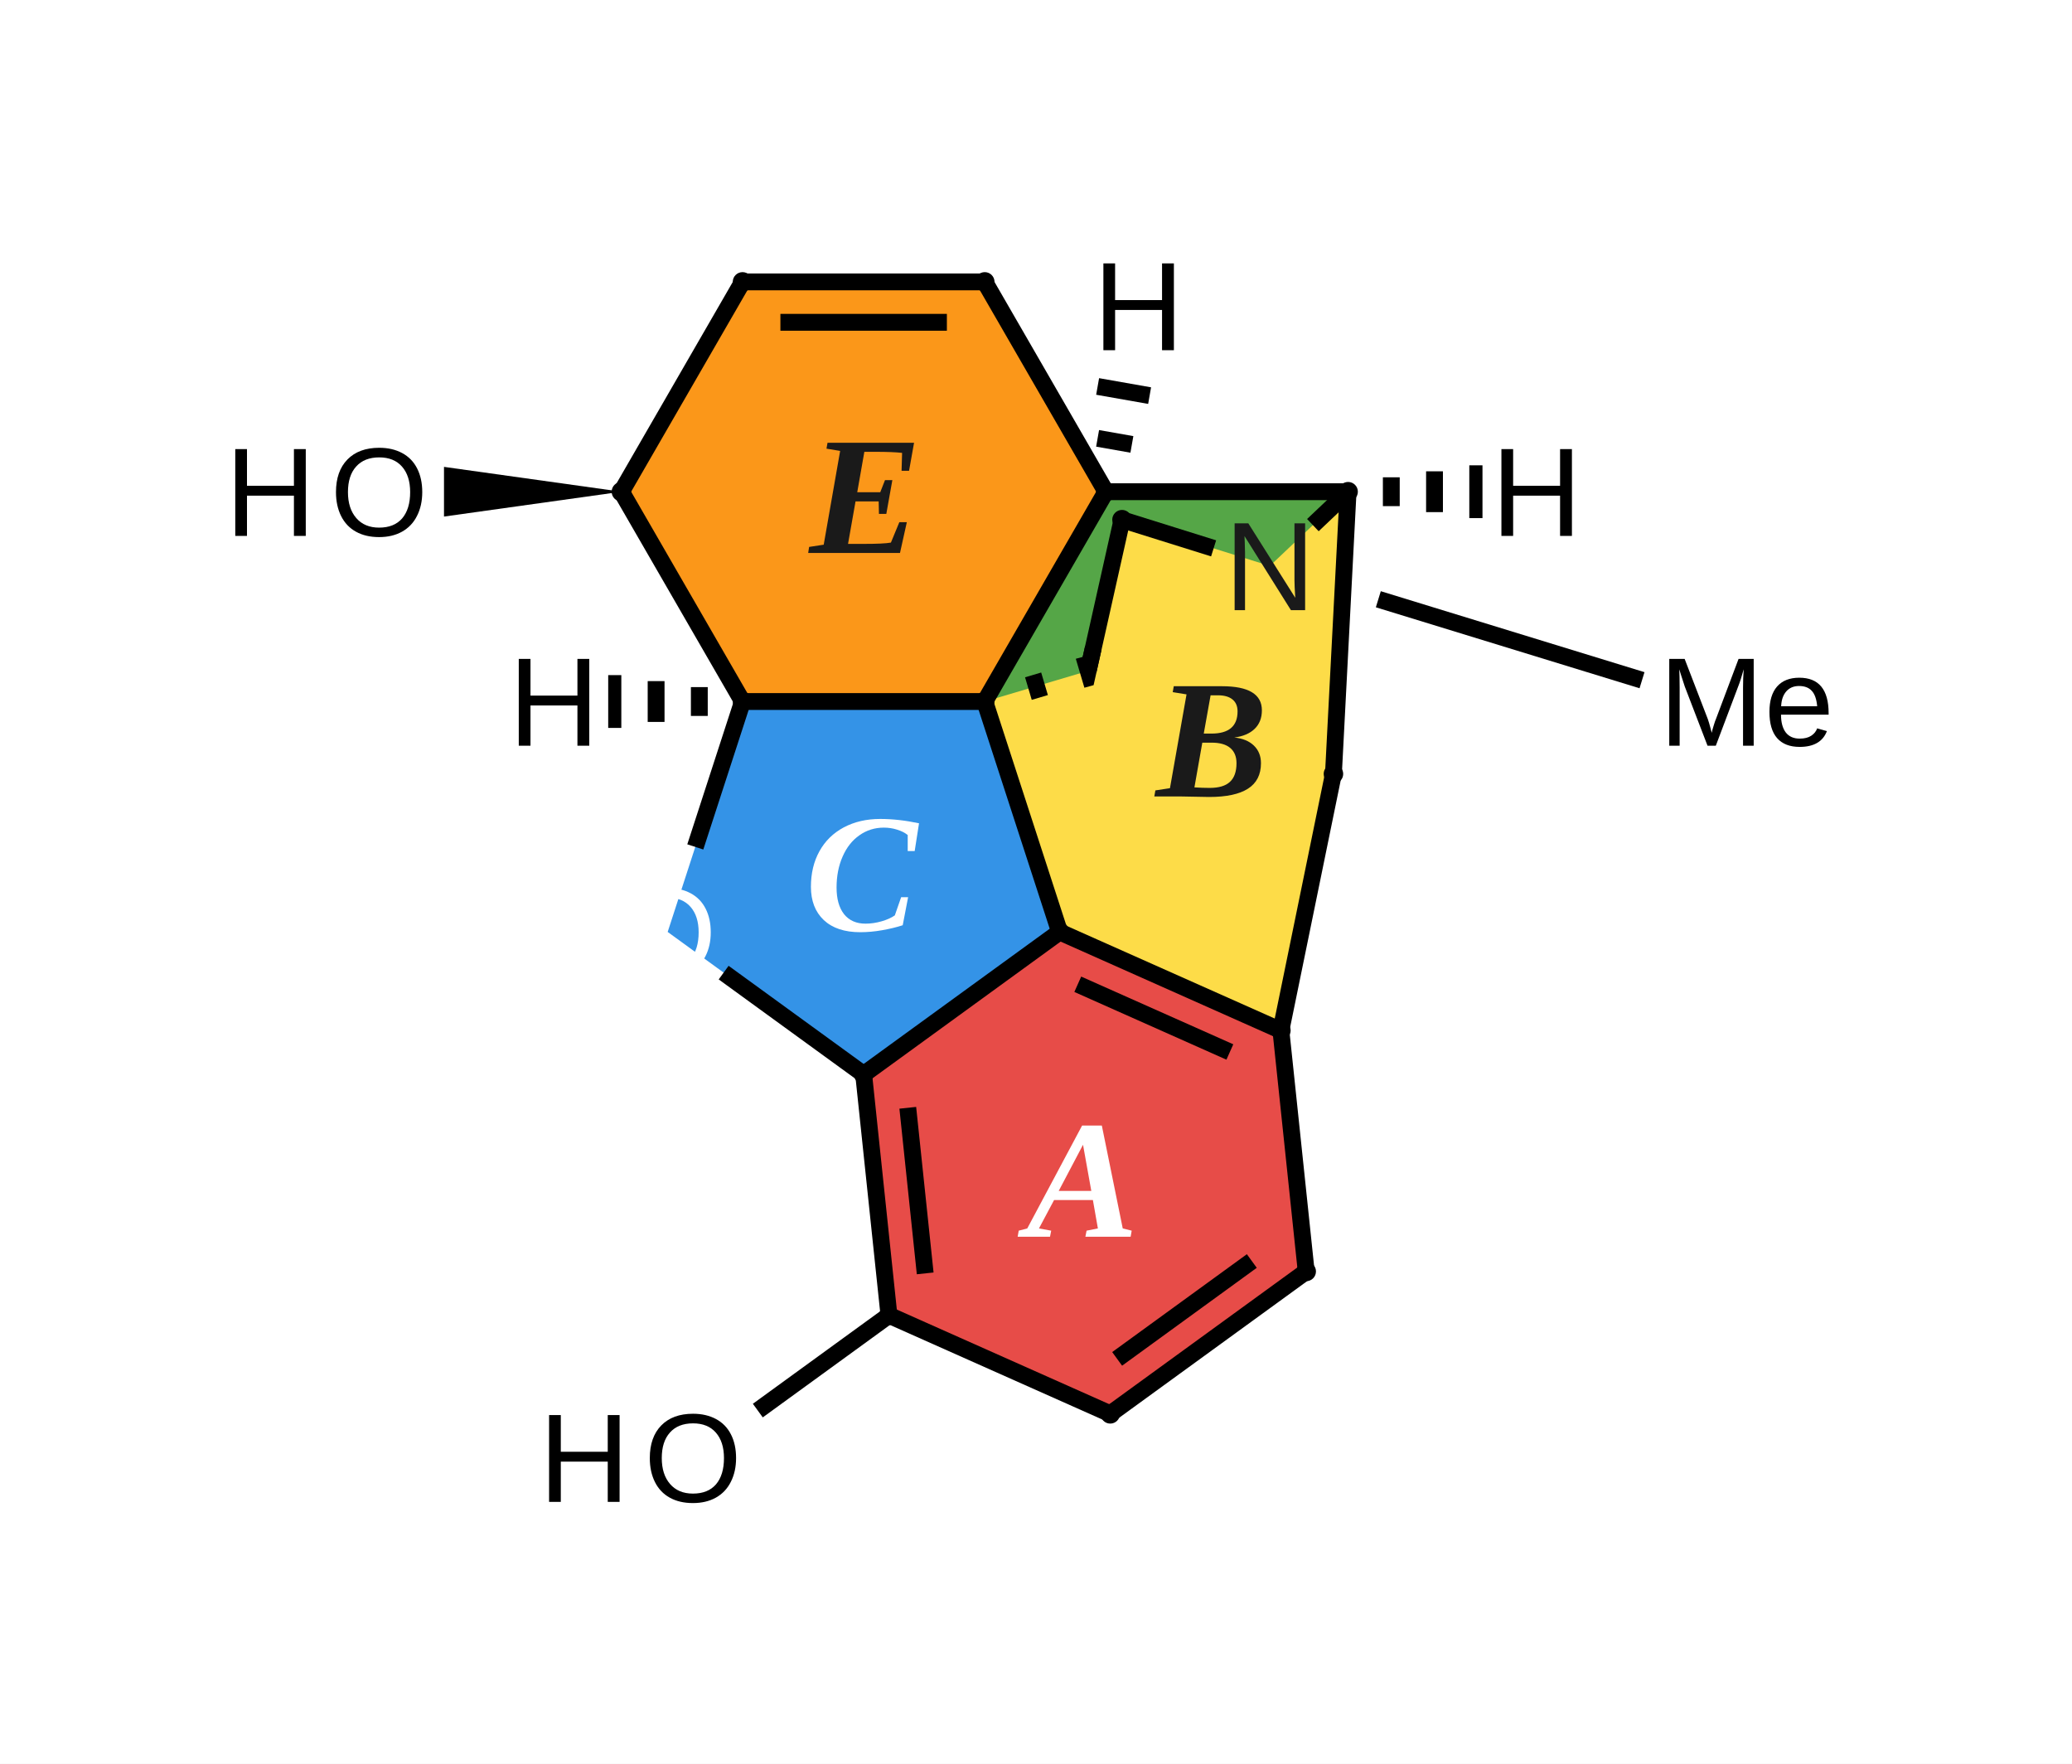
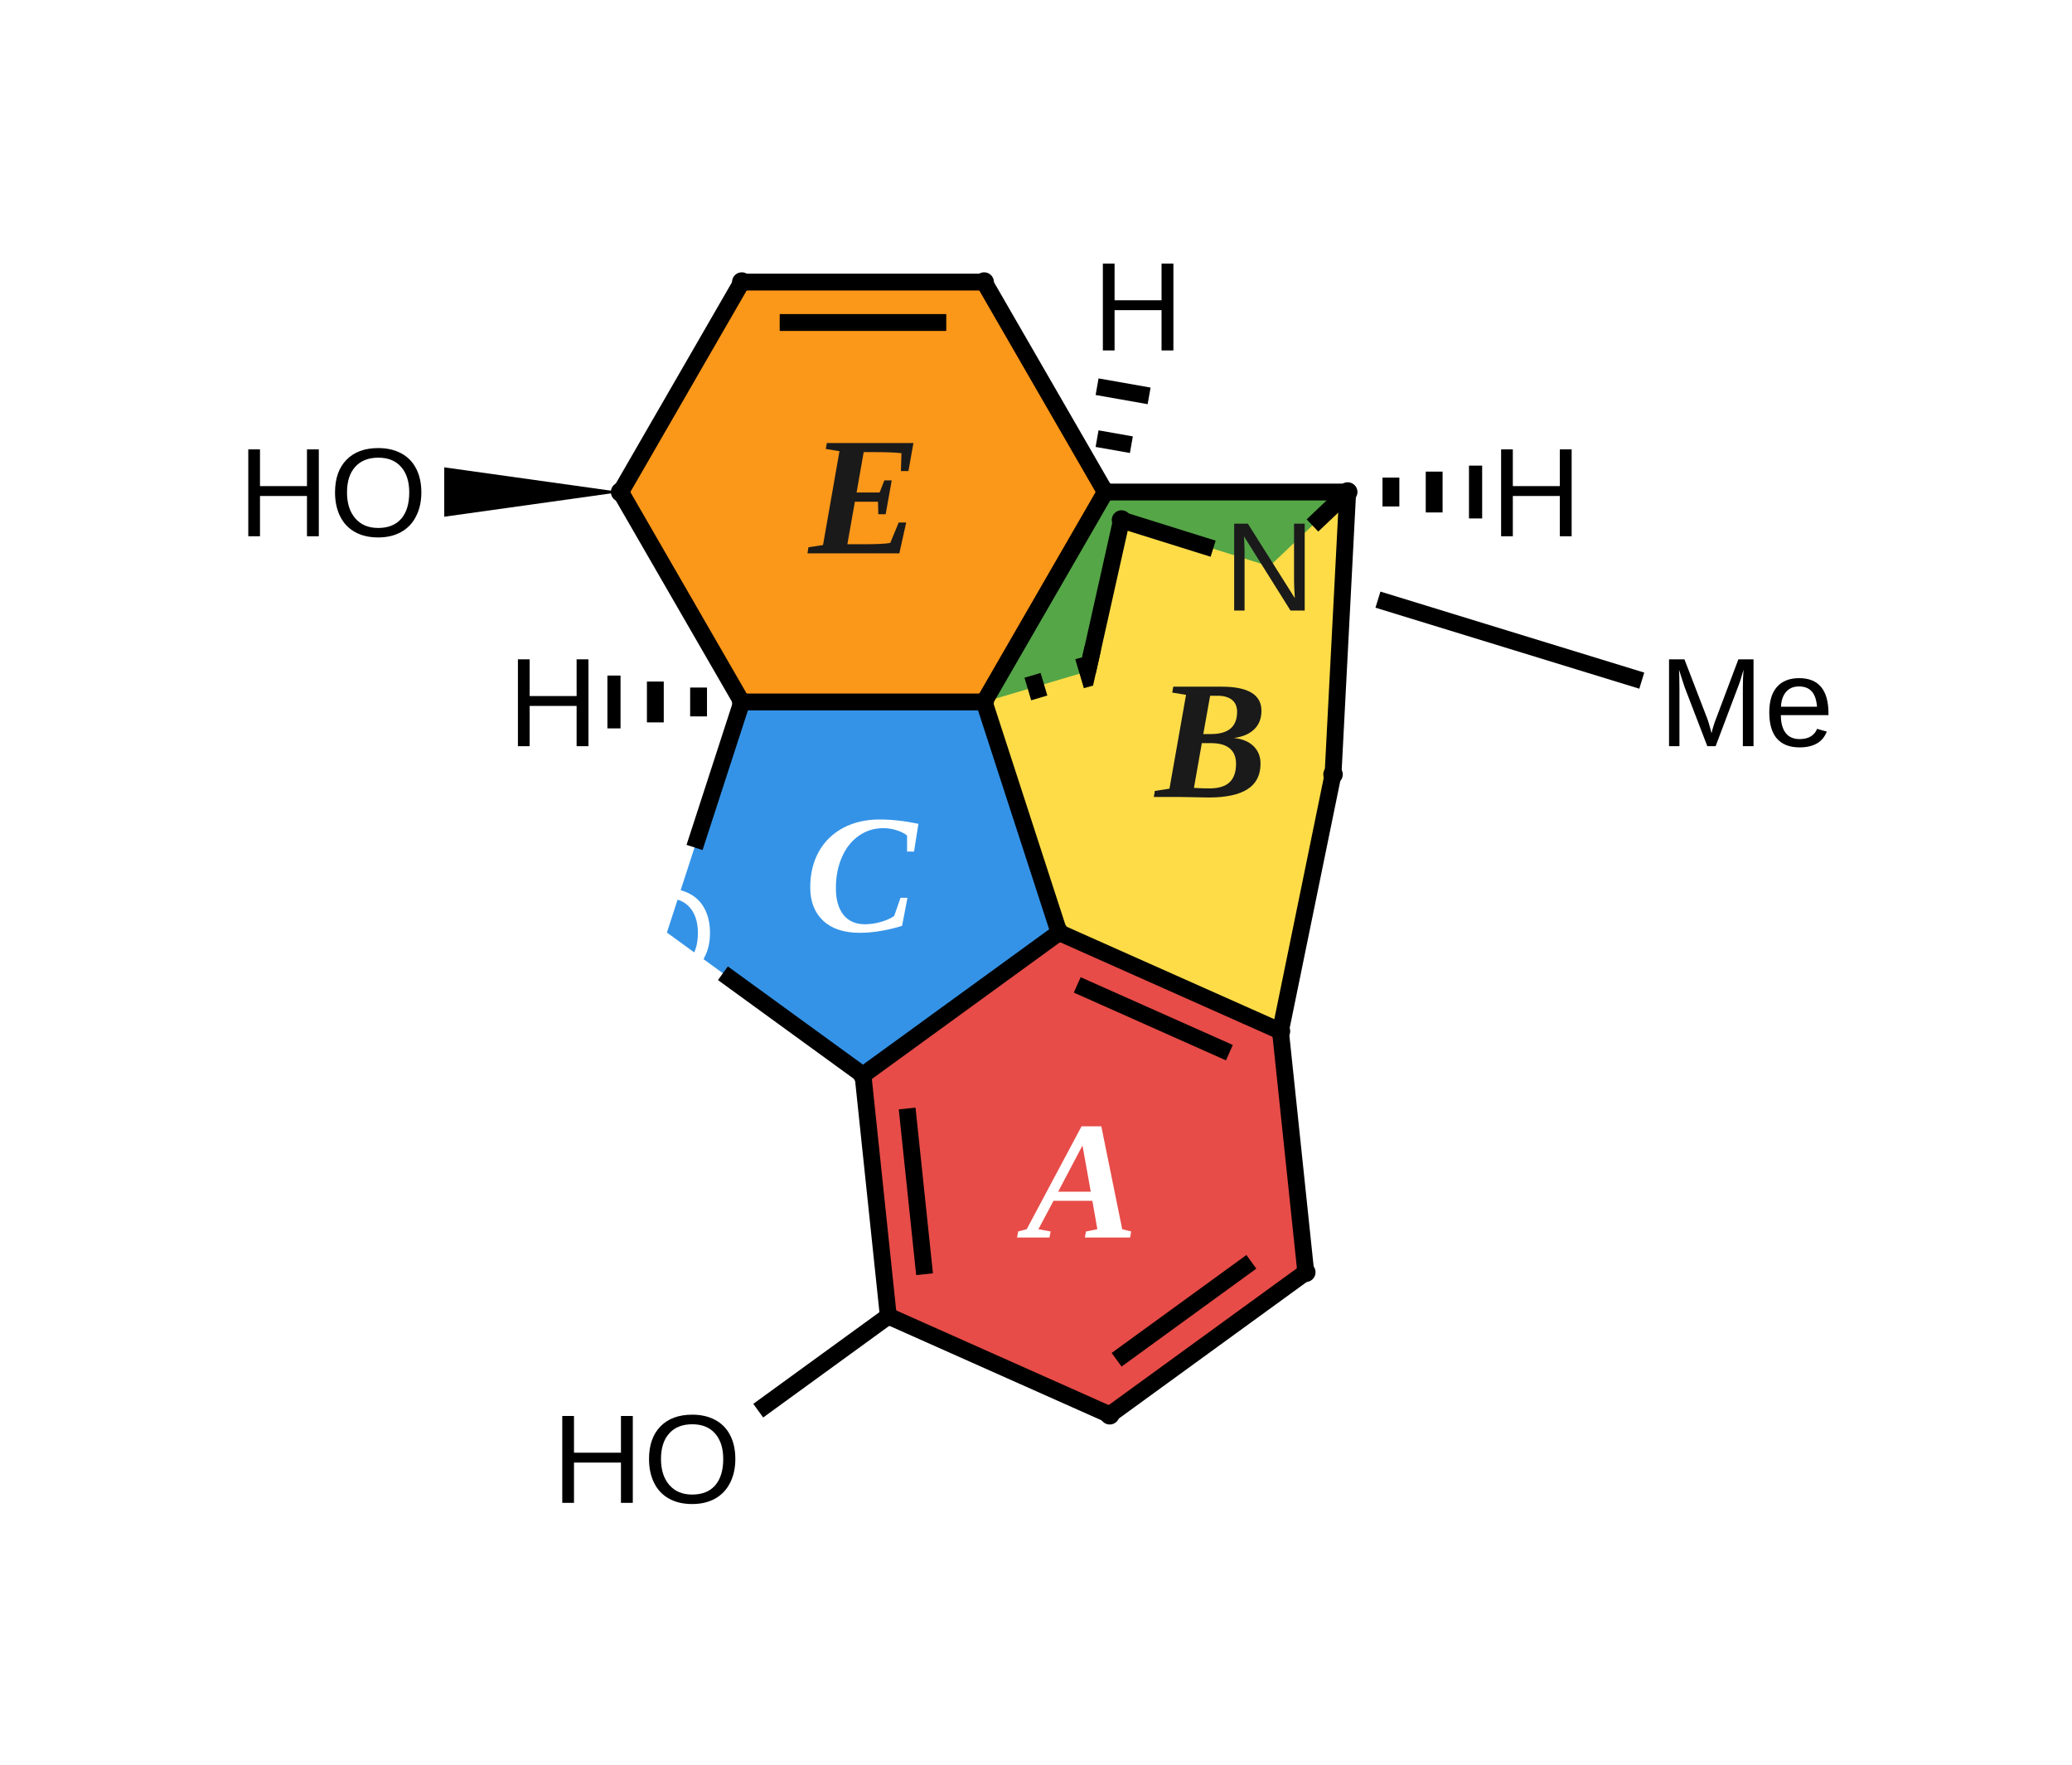
- <svg xmlns="http://www.w3.org/2000/svg" width="246.169" height="209.503" viewBox="283.809 424.681 246.169 209.503" role="img" aria-label="morphine">
-   <rect x="283.809" y="424.681" width="246.169" height="209.503" fill="#ffffff" />
+ <svg xmlns="http://www.w3.org/2000/svg" width="246.034" height="209.503" viewBox="283.944 424.681 246.034 209.503" role="img" aria-label="morphine">
+   <rect x="283.944" y="424.681" width="246.034" height="209.503" fill="#ffffff" />
  <path data-object-id="ring-fill-mol_clipboard_001-B" data-layer-index="0" data-object-type="graphic" d="M 443.973 483.09 L 415.195 483.09 L 400.805 508.012 L 409.698 535.383 L 435.988 547.088 L 442.231 516.611 Z" stroke="#fdd835" stroke-opacity="0" stroke-width="0.5" stroke-linecap="round" stroke-linejoin="round" stroke-miterlimit="4" fill="#fdd835" fill-opacity="0.9" />
  <path data-object-id="mol_clipboard_001" data-layer-index="1" data-object-type="molecule" data-chem-primitive="connected-carbon-chain" data-atom-count="24" data-bond-count="28" data-style-preset-id="chemdraft.synthetic" data-molecule-fill="true" data-molecule-fill-ring="true" data-ring-key="b1|b2|b20|b3|b4|b5" d="M 434.676 491.908 L 417.113 486.413 L 413.092 504.369 L 400.805 508.012 L 415.195 483.09 L 443.973 483.09 Z" fill="#43a047" fill-opacity="0.9" stroke="none" pointer-events="none" />
  <path data-object-id="mol_clipboard_001" data-layer-index="1" data-object-type="molecule" data-chem-primitive="connected-carbon-chain" data-atom-count="24" data-bond-count="28" data-style-preset-id="chemdraft.synthetic" data-molecule-fill="true" data-molecule-fill-ring="true" data-ring-key="b10|b11|b12|b24|b8|b9" d="M 435.988 547.088 L 438.996 575.709 L 415.715 592.625 L 389.424 580.918 L 386.416 552.299 L 409.698 535.383 Z" fill="#e53935" fill-opacity="0.9" stroke="none" pointer-events="none" />
  <path data-object-id="mol_clipboard_001" data-layer-index="1" data-object-type="molecule" data-chem-primitive="connected-carbon-chain" data-atom-count="24" data-bond-count="28" data-style-preset-id="chemdraft.synthetic" data-molecule-fill="true" data-molecule-fill-ring="true" data-ring-key="b14|b15|b21|b22|b9" d="M 409.698 535.383 L 386.416 552.299 L 363.134 535.383 L 372.027 508.012 L 400.805 508.012 Z" fill="#1e88e5" fill-opacity="0.9" stroke="none" pointer-events="none" />
  <path data-object-id="mol_clipboard_001" data-layer-index="1" data-object-type="molecule" data-chem-primitive="connected-carbon-chain" data-atom-count="24" data-bond-count="28" data-style-preset-id="chemdraft.synthetic" data-molecule-fill="true" data-molecule-fill-ring="true" data-ring-key="b16|b17|b18|b22|b23|b4" d="M 400.805 508.012 L 372.027 508.012 L 357.638 483.09 L 372.027 458.166 L 400.805 458.166 L 415.195 483.09 Z" fill="#fb8c00" fill-opacity="0.9" stroke="none" pointer-events="none" />
  <g data-object-id="mol_clipboard_001" data-layer-index="1" data-object-type="molecule" data-chem-primitive="connected-carbon-chain" data-atom-count="24" data-bond-count="28" data-style-preset-id="chemdraft.synthetic" data-bond-layer-id="b0">
    <line data-bond-id="b0" data-bond-order="single" data-bond-segment="primary" x1="478.893" y1="505.481" x2="447.565" y2="495.864" stroke="#000000" stroke-width="2" stroke-linecap="butt" />
  </g>
  <g data-object-id="mol_clipboard_001" data-layer-index="1" data-object-type="molecule" data-chem-primitive="connected-carbon-chain" data-atom-count="24" data-bond-count="28" data-style-preset-id="chemdraft.synthetic" data-bond-layer-id="b1">
    <line data-bond-id="b1" data-bond-order="single" data-bond-segment="primary" x1="427.995" y1="489.818" x2="417.113" y2="486.413" stroke="#000000" stroke-width="2" stroke-linecap="butt" />
  </g>
  <g data-object-id="mol_clipboard_001" data-layer-index="1" data-object-type="molecule" data-chem-primitive="connected-carbon-chain" data-atom-count="24" data-bond-count="28" data-style-preset-id="chemdraft.synthetic" data-bond-layer-id="b2">
    <line data-bond-id="b2" data-bond-order="single" data-bond-segment="primary" x1="417.113" y1="486.413" x2="413.092" y2="504.369" stroke="#000000" stroke-width="2" stroke-linecap="butt" />
  </g>
  <g data-object-id="mol_clipboard_001" data-layer-index="1" data-object-type="molecule" data-chem-primitive="connected-carbon-chain" data-atom-count="24" data-bond-count="28" data-style-preset-id="chemdraft.synthetic" data-bond-layer-id="b3">
    <g data-bond-id="b3" data-bond-order="single" data-bond-segment="primary" data-bond-style="hashed">
      <line data-bond-hash-index="0" x1="407.346" y1="507.53" x2="406.551" y2="504.851" stroke="#000000" stroke-width="2" stroke-linecap="butt" />
      <polygon data-bond-hash-index="1" points="412.643,506.373 413.736,506.069 414.678,501.861 412.727,501.424 412.438,502.715 411.623,502.933" fill="#000000" stroke="none" />
    </g>
  </g>
  <g data-object-id="mol_clipboard_001" data-layer-index="1" data-object-type="molecule" data-chem-primitive="connected-carbon-chain" data-atom-count="24" data-bond-count="28" data-style-preset-id="chemdraft.synthetic" data-bond-layer-id="b4">
    <line data-bond-id="b4" data-bond-order="single" data-bond-segment="primary" x1="400.805" y1="508.012" x2="415.195" y2="483.09" stroke="#000000" stroke-width="2" stroke-linecap="butt" />
  </g>
  <g data-object-id="mol_clipboard_001" data-layer-index="1" data-object-type="molecule" data-chem-primitive="connected-carbon-chain" data-atom-count="24" data-bond-count="28" data-style-preset-id="chemdraft.synthetic" data-bond-layer-id="b5">
    <line data-bond-id="b5" data-bond-order="single" data-bond-segment="primary" x1="415.195" y1="483.09" x2="443.973" y2="483.09" stroke="#000000" stroke-width="2" stroke-linecap="butt" />
  </g>
  <g data-object-id="mol_clipboard_001" data-layer-index="1" data-object-type="molecule" data-chem-primitive="connected-carbon-chain" data-atom-count="24" data-bond-count="28" data-style-preset-id="chemdraft.synthetic" data-bond-layer-id="b6">
    <line data-bond-id="b6" data-bond-order="single" data-bond-segment="primary" x1="443.973" y1="483.09" x2="442.231" y2="516.611" stroke="#000000" stroke-width="2" stroke-linecap="butt" />
  </g>
  <g data-object-id="mol_clipboard_001" data-layer-index="1" data-object-type="molecule" data-chem-primitive="connected-carbon-chain" data-atom-count="24" data-bond-count="28" data-style-preset-id="chemdraft.synthetic" data-bond-layer-id="b7">
    <line data-bond-id="b7" data-bond-order="single" data-bond-segment="primary" x1="442.231" y1="516.611" x2="435.988" y2="547.088" stroke="#000000" stroke-width="2" stroke-linecap="butt" />
  </g>
  <g data-object-id="mol_clipboard_001" data-layer-index="1" data-object-type="molecule" data-chem-primitive="connected-carbon-chain" data-atom-count="24" data-bond-count="28" data-style-preset-id="chemdraft.synthetic" data-bond-layer-id="b8">
    <line data-bond-id="b8" data-bond-order="double" data-bond-segment="primary" data-double-bond-side="right" x1="435.988" y1="547.088" x2="409.698" y2="535.383" stroke="#000000" stroke-width="2" stroke-linecap="butt" />
    <line data-bond-id="b8" data-bond-order="double" data-bond-segment="secondary" data-double-bond-side="right" x1="429.925" y1="549.642" x2="411.857" y2="541.598" stroke="#000000" stroke-width="2" stroke-linecap="butt" />
  </g>
  <g data-object-id="mol_clipboard_001" data-layer-index="1" data-object-type="molecule" data-chem-primitive="connected-carbon-chain" data-atom-count="24" data-bond-count="28" data-style-preset-id="chemdraft.synthetic" data-bond-layer-id="b9">
    <line data-bond-id="b9" data-bond-order="single" data-bond-segment="primary" x1="409.698" y1="535.383" x2="386.416" y2="552.299" stroke="#000000" stroke-width="2" stroke-linecap="butt" />
  </g>
  <g data-object-id="mol_clipboard_001" data-layer-index="1" data-object-type="molecule" data-chem-primitive="connected-carbon-chain" data-atom-count="24" data-bond-count="28" data-style-preset-id="chemdraft.synthetic" data-bond-layer-id="b10">
    <line data-bond-id="b10" data-bond-order="double" data-bond-segment="primary" data-double-bond-side="right" x1="386.416" y1="552.299" x2="389.424" y2="580.918" stroke="#000000" stroke-width="2" stroke-linecap="butt" />
    <line data-bond-id="b10" data-bond-order="double" data-bond-segment="secondary" data-double-bond-side="right" x1="391.66" y1="556.272" x2="393.728" y2="575.941" stroke="#000000" stroke-width="2" stroke-linecap="butt" />
  </g>
  <g data-object-id="mol_clipboard_001" data-layer-index="1" data-object-type="molecule" data-chem-primitive="connected-carbon-chain" data-atom-count="24" data-bond-count="28" data-style-preset-id="chemdraft.synthetic" data-bond-layer-id="b11">
    <line data-bond-id="b11" data-bond-order="single" data-bond-segment="primary" x1="389.424" y1="580.918" x2="415.715" y2="592.625" stroke="#000000" stroke-width="2" stroke-linecap="butt" />
  </g>
  <g data-object-id="mol_clipboard_001" data-layer-index="1" data-object-type="molecule" data-chem-primitive="connected-carbon-chain" data-atom-count="24" data-bond-count="28" data-style-preset-id="chemdraft.synthetic" data-bond-layer-id="b12">
    <line data-bond-id="b12" data-bond-order="double" data-bond-segment="primary" data-double-bond-side="right" x1="415.715" y1="592.625" x2="438.996" y2="575.709" stroke="#000000" stroke-width="2" stroke-linecap="butt" />
    <line data-bond-id="b12" data-bond-order="double" data-bond-segment="secondary" data-double-bond-side="right" x1="416.534" y1="586.097" x2="432.534" y2="574.471" stroke="#000000" stroke-width="2" stroke-linecap="butt" />
  </g>
  <g data-object-id="mol_clipboard_001" data-layer-index="1" data-object-type="molecule" data-chem-primitive="connected-carbon-chain" data-atom-count="24" data-bond-count="28" data-style-preset-id="chemdraft.synthetic" data-bond-layer-id="b13">
-     <line data-bond-id="b13" data-bond-order="single" data-bond-segment="primary" x1="389.424" y1="580.918" x2="373.843" y2="592.239" stroke="#000000" stroke-width="2" stroke-linecap="butt" />
+     <line data-bond-id="b13" data-bond-order="single" data-bond-segment="primary" x1="389.424" y1="580.918" x2="373.978" y2="592.141" stroke="#000000" stroke-width="2" stroke-linecap="butt" />
  </g>
  <g data-object-id="mol_clipboard_001" data-layer-index="1" data-object-type="molecule" data-chem-primitive="connected-carbon-chain" data-atom-count="24" data-bond-count="28" data-style-preset-id="chemdraft.synthetic" data-bond-layer-id="b14">
    <line data-bond-id="b14" data-bond-order="single" data-bond-segment="primary" x1="386.416" y1="552.299" x2="369.784" y2="540.214" stroke="#000000" stroke-width="2" stroke-linecap="butt" />
  </g>
  <g data-object-id="mol_clipboard_001" data-layer-index="1" data-object-type="molecule" data-chem-primitive="connected-carbon-chain" data-atom-count="24" data-bond-count="28" data-style-preset-id="chemdraft.synthetic" data-bond-layer-id="b15">
    <line data-bond-id="b15" data-bond-order="single" data-bond-segment="primary" x1="372.027" y1="508.012" x2="366.416" y2="525.283" stroke="#000000" stroke-width="2" stroke-linecap="butt" />
  </g>
  <g data-object-id="mol_clipboard_001" data-layer-index="1" data-object-type="molecule" data-chem-primitive="connected-carbon-chain" data-atom-count="24" data-bond-count="28" data-style-preset-id="chemdraft.synthetic" data-bond-layer-id="b16">
    <line data-bond-id="b16" data-bond-order="single" data-bond-segment="primary" x1="372.027" y1="508.012" x2="357.638" y2="483.09" stroke="#000000" stroke-width="2" stroke-linecap="butt" />
  </g>
  <g data-object-id="mol_clipboard_001" data-layer-index="1" data-object-type="molecule" data-chem-primitive="connected-carbon-chain" data-atom-count="24" data-bond-count="28" data-style-preset-id="chemdraft.synthetic" data-bond-layer-id="b17">
    <line data-bond-id="b17" data-bond-order="single" data-bond-segment="primary" x1="357.638" y1="483.09" x2="372.027" y2="458.166" stroke="#000000" stroke-width="2" stroke-linecap="butt" />
  </g>
  <g data-object-id="mol_clipboard_001" data-layer-index="1" data-object-type="molecule" data-chem-primitive="connected-carbon-chain" data-atom-count="24" data-bond-count="28" data-style-preset-id="chemdraft.synthetic" data-bond-layer-id="b18">
    <line data-bond-id="b18" data-bond-order="double" data-bond-segment="primary" data-double-bond-side="left" x1="372.027" y1="458.166" x2="400.805" y2="458.166" stroke="#000000" stroke-width="2" stroke-linecap="butt" />
    <line data-bond-id="b18" data-bond-order="double" data-bond-segment="secondary" data-double-bond-side="left" x1="376.527" y1="462.966" x2="396.305" y2="462.966" stroke="#000000" stroke-width="2" stroke-linecap="butt" />
  </g>
  <g data-object-id="mol_clipboard_001" data-layer-index="1" data-object-type="molecule" data-chem-primitive="connected-carbon-chain" data-atom-count="24" data-bond-count="28" data-style-preset-id="chemdraft.synthetic" data-bond-layer-id="b19">
-     <polygon data-bond-id="b19" data-bond-order="single" data-bond-segment="primary" data-bond-style="wedge" points="357.638,483.09 336.559,480.139 336.559,486.041" fill="#000000" stroke="none" />
+     <polygon data-bond-id="b19" data-bond-order="single" data-bond-segment="primary" data-bond-style="wedge" points="357.638,483.09 336.694,480.158 336.694,486.022" fill="#000000" stroke="none" />
  </g>
  <g data-object-id="mol_clipboard_001" data-layer-index="1" data-object-type="molecule" data-chem-primitive="connected-carbon-chain" data-atom-count="24" data-bond-count="28" data-style-preset-id="chemdraft.synthetic" data-bond-layer-id="b20">
    <line data-bond-id="b20" data-bond-order="single" data-bond-segment="primary" x1="443.973" y1="483.09" x2="439.789" y2="487.058" stroke="#000000" stroke-width="2" stroke-linecap="butt" />
  </g>
  <g data-object-id="mol_clipboard_001" data-layer-index="1" data-object-type="molecule" data-chem-primitive="connected-carbon-chain" data-atom-count="24" data-bond-count="28" data-style-preset-id="chemdraft.synthetic" data-bond-layer-id="b21">
    <line data-bond-id="b21" data-bond-order="single" data-bond-segment="primary" x1="409.698" y1="535.383" x2="400.805" y2="508.012" stroke="#000000" stroke-width="2" stroke-linecap="butt" />
  </g>
  <g data-object-id="mol_clipboard_001" data-layer-index="1" data-object-type="molecule" data-chem-primitive="connected-carbon-chain" data-atom-count="24" data-bond-count="28" data-style-preset-id="chemdraft.synthetic" data-bond-layer-id="b22">
    <line data-bond-id="b22" data-bond-order="single" data-bond-segment="primary" x1="372.027" y1="508.012" x2="400.805" y2="508.012" stroke="#000000" stroke-width="2" stroke-linecap="butt" />
  </g>
  <g data-object-id="mol_clipboard_001" data-layer-index="1" data-object-type="molecule" data-chem-primitive="connected-carbon-chain" data-atom-count="24" data-bond-count="28" data-style-preset-id="chemdraft.synthetic" data-bond-layer-id="b23">
    <line data-bond-id="b23" data-bond-order="single" data-bond-segment="primary" x1="415.195" y1="483.09" x2="400.805" y2="458.166" stroke="#000000" stroke-width="2" stroke-linecap="butt" />
  </g>
  <g data-object-id="mol_clipboard_001" data-layer-index="1" data-object-type="molecule" data-chem-primitive="connected-carbon-chain" data-atom-count="24" data-bond-count="28" data-style-preset-id="chemdraft.synthetic" data-bond-layer-id="b24">
    <line data-bond-id="b24" data-bond-order="single" data-bond-segment="primary" x1="438.996" y1="575.709" x2="435.988" y2="547.088" stroke="#000000" stroke-width="2" stroke-linecap="butt" />
  </g>
  <g data-object-id="mol_clipboard_001" data-layer-index="1" data-object-type="molecule" data-chem-primitive="connected-carbon-chain" data-atom-count="24" data-bond-count="28" data-style-preset-id="chemdraft.synthetic" data-bond-layer-id="b_h_a5">
    <g data-bond-id="b_h_a5" data-bond-order="single" data-bond-segment="primary" data-bond-style="hashed">
      <line data-bond-hash-index="0" x1="418.286" y1="477.47" x2="414.212" y2="476.751" stroke="#000000" stroke-width="2" stroke-linecap="butt" />
      <line data-bond-hash-index="1" x1="420.392" y1="471.675" x2="414.215" y2="470.586" stroke="#000000" stroke-width="2" stroke-linecap="butt" />
    </g>
  </g>
  <g data-object-id="mol_clipboard_001" data-layer-index="1" data-object-type="molecule" data-chem-primitive="connected-carbon-chain" data-atom-count="24" data-bond-count="28" data-style-preset-id="chemdraft.synthetic" data-bond-layer-id="b_h_a6">
    <g data-bond-id="b_h_a6" data-bond-order="single" data-bond-segment="primary" data-bond-style="hashed">
      <line data-bond-hash-index="0" x1="449.106" y1="484.802" x2="449.106" y2="481.378" stroke="#000000" stroke-width="2" stroke-linecap="butt" />
      <line data-bond-hash-index="1" x1="454.24" y1="485.514" x2="454.24" y2="480.666" stroke="#000000" stroke-width="2" stroke-linecap="butt" />
      <line data-bond-hash-index="2" x1="459.373" y1="486.226" x2="459.373" y2="479.954" stroke="#000000" stroke-width="2" stroke-linecap="butt" />
    </g>
  </g>
  <g data-object-id="mol_clipboard_001" data-layer-index="1" data-object-type="molecule" data-chem-primitive="connected-carbon-chain" data-atom-count="24" data-bond-count="28" data-style-preset-id="chemdraft.synthetic" data-bond-layer-id="b_h_a16">
    <g data-bond-id="b_h_a16" data-bond-order="single" data-bond-segment="primary" data-bond-style="hashed">
      <line data-bond-hash-index="0" x1="366.894" y1="506.3" x2="366.894" y2="509.724" stroke="#000000" stroke-width="2" stroke-linecap="butt" />
      <line data-bond-hash-index="1" x1="361.76" y1="505.588" x2="361.76" y2="510.436" stroke="#000000" stroke-width="2" stroke-linecap="butt" />
      <line data-bond-hash-index="2" x1="356.627" y1="504.876" x2="356.627" y2="511.148" stroke="#000000" stroke-width="2" stroke-linecap="butt" />
    </g>
  </g>
  <circle data-object-id="mol_clipboard_001" data-layer-index="1" data-object-type="molecule" data-chem-primitive="connected-carbon-chain" data-atom-count="24" data-bond-count="28" data-style-preset-id="chemdraft.synthetic" data-atom-id="a2" cx="417.113" cy="486.413" r="1.16" fill="#000000" stroke="none" pointer-events="none" />
  <circle data-object-id="mol_clipboard_001" data-layer-index="1" data-object-type="molecule" data-chem-primitive="connected-carbon-chain" data-atom-count="24" data-bond-count="28" data-style-preset-id="chemdraft.synthetic" data-atom-id="a4" cx="400.805" cy="508.012" r="1.16" fill="#000000" stroke="none" pointer-events="none" />
  <circle data-object-id="mol_clipboard_001" data-layer-index="1" data-object-type="molecule" data-chem-primitive="connected-carbon-chain" data-atom-count="24" data-bond-count="28" data-style-preset-id="chemdraft.synthetic" data-atom-id="a5" cx="415.195" cy="483.09" r="1.16" fill="#000000" stroke="none" pointer-events="none" />
  <circle data-object-id="mol_clipboard_001" data-layer-index="1" data-object-type="molecule" data-chem-primitive="connected-carbon-chain" data-atom-count="24" data-bond-count="28" data-style-preset-id="chemdraft.synthetic" data-atom-id="a6" cx="443.973" cy="483.09" r="1.16" fill="#000000" stroke="none" pointer-events="none" />
  <circle data-object-id="mol_clipboard_001" data-layer-index="1" data-object-type="molecule" data-chem-primitive="connected-carbon-chain" data-atom-count="24" data-bond-count="28" data-style-preset-id="chemdraft.synthetic" data-atom-id="a7" cx="442.231" cy="516.611" r="1.16" fill="#000000" stroke="none" pointer-events="none" />
  <circle data-object-id="mol_clipboard_001" data-layer-index="1" data-object-type="molecule" data-chem-primitive="connected-carbon-chain" data-atom-count="24" data-bond-count="28" data-style-preset-id="chemdraft.synthetic" data-atom-id="a8" cx="435.988" cy="547.088" r="1.16" fill="#000000" stroke="none" pointer-events="none" />
  <circle data-object-id="mol_clipboard_001" data-layer-index="1" data-object-type="molecule" data-chem-primitive="connected-carbon-chain" data-atom-count="24" data-bond-count="28" data-style-preset-id="chemdraft.synthetic" data-atom-id="a9" cx="409.698" cy="535.383" r="1.16" fill="#000000" stroke="none" pointer-events="none" />
  <circle data-object-id="mol_clipboard_001" data-layer-index="1" data-object-type="molecule" data-chem-primitive="connected-carbon-chain" data-atom-count="24" data-bond-count="28" data-style-preset-id="chemdraft.synthetic" data-atom-id="a10" cx="386.416" cy="552.299" r="1.16" fill="#000000" stroke="none" pointer-events="none" />
  <circle data-object-id="mol_clipboard_001" data-layer-index="1" data-object-type="molecule" data-chem-primitive="connected-carbon-chain" data-atom-count="24" data-bond-count="28" data-style-preset-id="chemdraft.synthetic" data-atom-id="a11" cx="389.424" cy="580.918" r="1.16" fill="#000000" stroke="none" pointer-events="none" />
  <circle data-object-id="mol_clipboard_001" data-layer-index="1" data-object-type="molecule" data-chem-primitive="connected-carbon-chain" data-atom-count="24" data-bond-count="28" data-style-preset-id="chemdraft.synthetic" data-atom-id="a12" cx="415.715" cy="592.625" r="1.16" fill="#000000" stroke="none" pointer-events="none" />
  <circle data-object-id="mol_clipboard_001" data-layer-index="1" data-object-type="molecule" data-chem-primitive="connected-carbon-chain" data-atom-count="24" data-bond-count="28" data-style-preset-id="chemdraft.synthetic" data-atom-id="a13" cx="438.996" cy="575.709" r="1.16" fill="#000000" stroke="none" pointer-events="none" />
  <circle data-object-id="mol_clipboard_001" data-layer-index="1" data-object-type="molecule" data-chem-primitive="connected-carbon-chain" data-atom-count="24" data-bond-count="28" data-style-preset-id="chemdraft.synthetic" data-atom-id="a16" cx="372.027" cy="508.012" r="1.16" fill="#000000" stroke="none" pointer-events="none" />
  <circle data-object-id="mol_clipboard_001" data-layer-index="1" data-object-type="molecule" data-chem-primitive="connected-carbon-chain" data-atom-count="24" data-bond-count="28" data-style-preset-id="chemdraft.synthetic" data-atom-id="a17" cx="357.638" cy="483.09" r="1.16" fill="#000000" stroke="none" pointer-events="none" />
  <circle data-object-id="mol_clipboard_001" data-layer-index="1" data-object-type="molecule" data-chem-primitive="connected-carbon-chain" data-atom-count="24" data-bond-count="28" data-style-preset-id="chemdraft.synthetic" data-atom-id="a18" cx="372.027" cy="458.166" r="1.16" fill="#000000" stroke="none" pointer-events="none" />
  <circle data-object-id="mol_clipboard_001" data-layer-index="1" data-object-type="molecule" data-chem-primitive="connected-carbon-chain" data-atom-count="24" data-bond-count="28" data-style-preset-id="chemdraft.synthetic" data-atom-id="a19" cx="400.805" cy="458.166" r="1.16" fill="#000000" stroke="none" pointer-events="none" />
  <g data-object-id="mol_clipboard_001" data-layer-index="1" data-object-type="molecule" data-chem-primitive="connected-carbon-chain" data-atom-count="24" data-bond-count="28" data-style-preset-id="chemdraft.synthetic" transform="translate(487.141 508.012)" data-atom-label="Me" fill="#000000" font-family="Arial, Helvetica, sans-serif" font-size="15" font-weight="400" font-style="normal">
    <text x="-6.247" y="0" dy="0.35em" text-anchor="start" fill="#ffffff" stroke="#ffffff" stroke-width="4.5" stroke-linejoin="round" stroke-linecap="round" aria-hidden="true">Me</text>
    <text data-atom-label-run="normal" x="-6.247" y="0" dy="0.35em" text-anchor="start">Me</text>
  </g>
  <g data-object-id="mol_clipboard_001" data-layer-index="1" data-object-type="molecule" data-chem-primitive="connected-carbon-chain" data-atom-count="24" data-bond-count="28" data-style-preset-id="chemdraft.synthetic" transform="translate(434.676 491.908)" data-atom-label="N" fill="#1a1a1a" font-family="Arial, Helvetica, sans-serif" font-size="15" font-weight="400" font-style="normal">
    <text data-atom-label-run="normal" x="0" y="0" dy="0.35em" text-anchor="middle">N</text>
  </g>
  <g data-object-id="mol_clipboard_001" data-layer-index="1" data-object-type="molecule" data-chem-primitive="connected-carbon-chain" data-atom-count="24" data-bond-count="28" data-style-preset-id="chemdraft.synthetic" transform="translate(366.143 597.834)" data-atom-label="HO" fill="#000000" font-family="Arial, Helvetica, sans-serif" font-size="15" font-weight="400" font-style="normal">
-     <text x="-7.5" y="0" dy="0.35em" text-anchor="end" fill="#ffffff" stroke="#ffffff" stroke-width="4.5" stroke-linejoin="round" stroke-linecap="round" aria-hidden="true">H</text>
+     <text x="-5.835" y="0" dy="0.35em" text-anchor="end" fill="#ffffff" stroke="#ffffff" stroke-width="4.5" stroke-linejoin="round" stroke-linecap="round" aria-hidden="true">H</text>
    <text x="0" y="0" dy="0.35em" text-anchor="middle" fill="#ffffff" stroke="#ffffff" stroke-width="4.5" stroke-linejoin="round" stroke-linecap="round" aria-hidden="true">O</text>
-     <text data-atom-label-run="normal" x="-7.5" y="0" dy="0.35em" text-anchor="end">H</text>
+     <text data-atom-label-run="normal" x="-5.835" y="0" dy="0.35em" text-anchor="end">H</text>
    <text data-atom-label-run="normal" x="0" y="0" dy="0.35em" text-anchor="middle">O</text>
  </g>
  <g data-object-id="mol_clipboard_001" data-layer-index="1" data-object-type="molecule" data-chem-primitive="connected-carbon-chain" data-atom-count="24" data-bond-count="28" data-style-preset-id="chemdraft.synthetic" transform="translate(363.134 535.383)" data-atom-label="O" fill="#ffffff" font-family="Arial, Helvetica, sans-serif" font-size="15" font-weight="400" font-style="normal">
    <text data-atom-label-run="normal" x="0" y="0" dy="0.35em" text-anchor="middle">O</text>
  </g>
  <g data-object-id="mol_clipboard_001" data-layer-index="1" data-object-type="molecule" data-chem-primitive="connected-carbon-chain" data-atom-count="24" data-bond-count="28" data-style-preset-id="chemdraft.synthetic" transform="translate(328.859 483.09)" data-atom-label="HO" fill="#000000" font-family="Arial, Helvetica, sans-serif" font-size="15" font-weight="400" font-style="normal">
-     <text x="-7.5" y="0" dy="0.35em" text-anchor="end" fill="#ffffff" stroke="#ffffff" stroke-width="4.5" stroke-linejoin="round" stroke-linecap="round" aria-hidden="true">H</text>
+     <text x="-5.835" y="0" dy="0.35em" text-anchor="end" fill="#ffffff" stroke="#ffffff" stroke-width="4.5" stroke-linejoin="round" stroke-linecap="round" aria-hidden="true">H</text>
    <text x="0" y="0" dy="0.35em" text-anchor="middle" fill="#ffffff" stroke="#ffffff" stroke-width="4.5" stroke-linejoin="round" stroke-linecap="round" aria-hidden="true">O</text>
-     <text data-atom-label-run="normal" x="-7.5" y="0" dy="0.35em" text-anchor="end">H</text>
+     <text data-atom-label-run="normal" x="-5.835" y="0" dy="0.35em" text-anchor="end">H</text>
    <text data-atom-label-run="normal" x="0" y="0" dy="0.35em" text-anchor="middle">O</text>
  </g>
  <g data-object-id="mol_clipboard_001" data-layer-index="1" data-object-type="molecule" data-chem-primitive="connected-carbon-chain" data-atom-count="24" data-bond-count="28" data-style-preset-id="chemdraft.synthetic" transform="translate(419.084 461.031)" data-atom-label="H" fill="#000000" font-family="Arial, Helvetica, sans-serif" font-size="15" font-weight="400" font-style="normal">
    <defs>
      <clipPath id="label-halo-mol_clipboard_001-h_a5-clip-0" clipPathUnits="userSpaceOnUse">
        <path d="M 400.805 508.012 L 372.027 508.012 L 357.638 483.09 L 372.027 458.166 L 400.805 458.166 L 415.195 483.09 Z" />
      </clipPath>
      <pattern id="label-halo-mol_clipboard_001-h_a5" patternUnits="userSpaceOnUse" patternContentUnits="userSpaceOnUse" x="-62.447" y="-13.35" width="72.347" height="61.332" viewBox="-62.447 -13.35 72.347 61.332">
        <rect x="-62.447" y="-13.35" width="72.347" height="61.332" fill="#ffffff" />
        <g transform="scale(1) translate(-419.0843 -461.0306)">
          <g data-label-halo-ring="b16|b17|b18|b22|b23|b4" clip-path="url(#label-halo-mol_clipboard_001-h_a5-clip-0)">
            <path d="M 400.805 508.012 L 372.027 508.012 L 357.638 483.09 L 372.027 458.166 L 400.805 458.166 L 415.195 483.09 Z" stroke="none" fill="#fb8c00" fill-opacity="0.9" />
          </g>
        </g>
      </pattern>
    </defs>
    <g data-label-halo-paint="label-halo-mol_clipboard_001-h_a5">
      <text x="0" y="0" dy="0.35em" text-anchor="middle" fill="none" stroke="url(#label-halo-mol_clipboard_001-h_a5)" stroke-width="4.5" stroke-linejoin="round" stroke-linecap="round" aria-hidden="true" fill-opacity="1" stroke-opacity="1">H</text>
    </g>
    <text data-atom-label-run="normal" x="0" y="0" dy="0.35em" text-anchor="middle">H</text>
  </g>
  <g data-object-id="mol_clipboard_001" data-layer-index="1" data-object-type="molecule" data-chem-primitive="connected-carbon-chain" data-atom-count="24" data-bond-count="28" data-style-preset-id="chemdraft.synthetic" transform="translate(466.373 483.09)" data-atom-label="H" fill="#000000" font-family="Arial, Helvetica, sans-serif" font-size="15" font-weight="400" font-style="normal">
    <text x="0" y="0" dy="0.35em" text-anchor="middle" fill="#ffffff" stroke="#ffffff" stroke-width="4.5" stroke-linejoin="round" stroke-linecap="round" aria-hidden="true">H</text>
    <text data-atom-label-run="normal" x="0" y="0" dy="0.35em" text-anchor="middle">H</text>
  </g>
  <g data-object-id="mol_clipboard_001" data-layer-index="1" data-object-type="molecule" data-chem-primitive="connected-carbon-chain" data-atom-count="24" data-bond-count="28" data-style-preset-id="chemdraft.synthetic" transform="translate(349.627 508.012)" data-atom-label="H" fill="#000000" font-family="Arial, Helvetica, sans-serif" font-size="15" font-weight="400" font-style="normal">
    <defs>
      <clipPath id="label-halo-mol_clipboard_001-h_a16-clip-0" clipPathUnits="userSpaceOnUse">
        <path d="M 400.805 508.012 L 372.027 508.012 L 357.638 483.09 L 372.027 458.166 L 400.805 458.166 L 415.195 483.09 Z" />
      </clipPath>
      <pattern id="label-halo-mol_clipboard_001-h_a16" patternUnits="userSpaceOnUse" patternContentUnits="userSpaceOnUse" x="-9.9" y="-50.846" width="76.468" height="64.196" viewBox="-9.9 -50.846 76.468 64.196">
        <rect x="-9.9" y="-50.846" width="76.468" height="64.196" fill="#ffffff" />
        <g transform="scale(1) translate(-349.6269 -508.0124)">
          <g data-label-halo-ring="b16|b17|b18|b22|b23|b4" clip-path="url(#label-halo-mol_clipboard_001-h_a16-clip-0)">
            <path d="M 400.805 508.012 L 372.027 508.012 L 357.638 483.09 L 372.027 458.166 L 400.805 458.166 L 415.195 483.09 Z" stroke="none" fill="#fb8c00" fill-opacity="0.9" />
          </g>
        </g>
      </pattern>
    </defs>
    <g data-label-halo-paint="label-halo-mol_clipboard_001-h_a16">
      <text x="0" y="0" dy="0.35em" text-anchor="middle" fill="none" stroke="url(#label-halo-mol_clipboard_001-h_a16)" stroke-width="4.5" stroke-linejoin="round" stroke-linecap="round" aria-hidden="true" fill-opacity="1" stroke-opacity="1">H</text>
    </g>
    <text data-atom-label-run="normal" x="0" y="0" dy="0.35em" text-anchor="middle">H</text>
  </g>
  <text data-object-id="ring-letter-mol_clipboard_001-A" data-layer-index="2" data-object-type="text" x="412.416" y="571.583" font-family="Times New Roman, Times, serif" font-size="20" font-weight="700" font-style="italic" text-decoration="none" letter-spacing="0" text-anchor="middle" fill="#ffffff">
    <tspan x="412.416">A</tspan>
  </text>
  <text data-object-id="ring-letter-mol_clipboard_001-B" data-layer-index="3" data-object-type="text" x="427.805" y="519.29" font-family="Times New Roman, Times, serif" font-size="20" font-weight="700" font-style="italic" text-decoration="none" letter-spacing="0" text-anchor="middle" fill="#1a1a1a">
    <tspan x="427.805">B</tspan>
  </text>
  <text data-object-id="ring-letter-mol_clipboard_001-C" data-layer-index="4" data-object-type="text" x="386.134" y="535.212" font-family="Times New Roman, Times, serif" font-size="20" font-weight="700" font-style="italic" text-decoration="none" letter-spacing="0" text-anchor="middle" fill="#ffffff">
    <tspan x="386.134">C</tspan>
  </text>
  <text data-object-id="ring-letter-mol_clipboard_001-E" data-layer-index="5" data-object-type="text" x="386.638" y="490.366" font-family="Times New Roman, Times, serif" font-size="20" font-weight="700" font-style="italic" text-decoration="none" letter-spacing="0" text-anchor="middle" fill="#1a1a1a">
    <tspan x="386.638">E</tspan>
  </text>
</svg>
